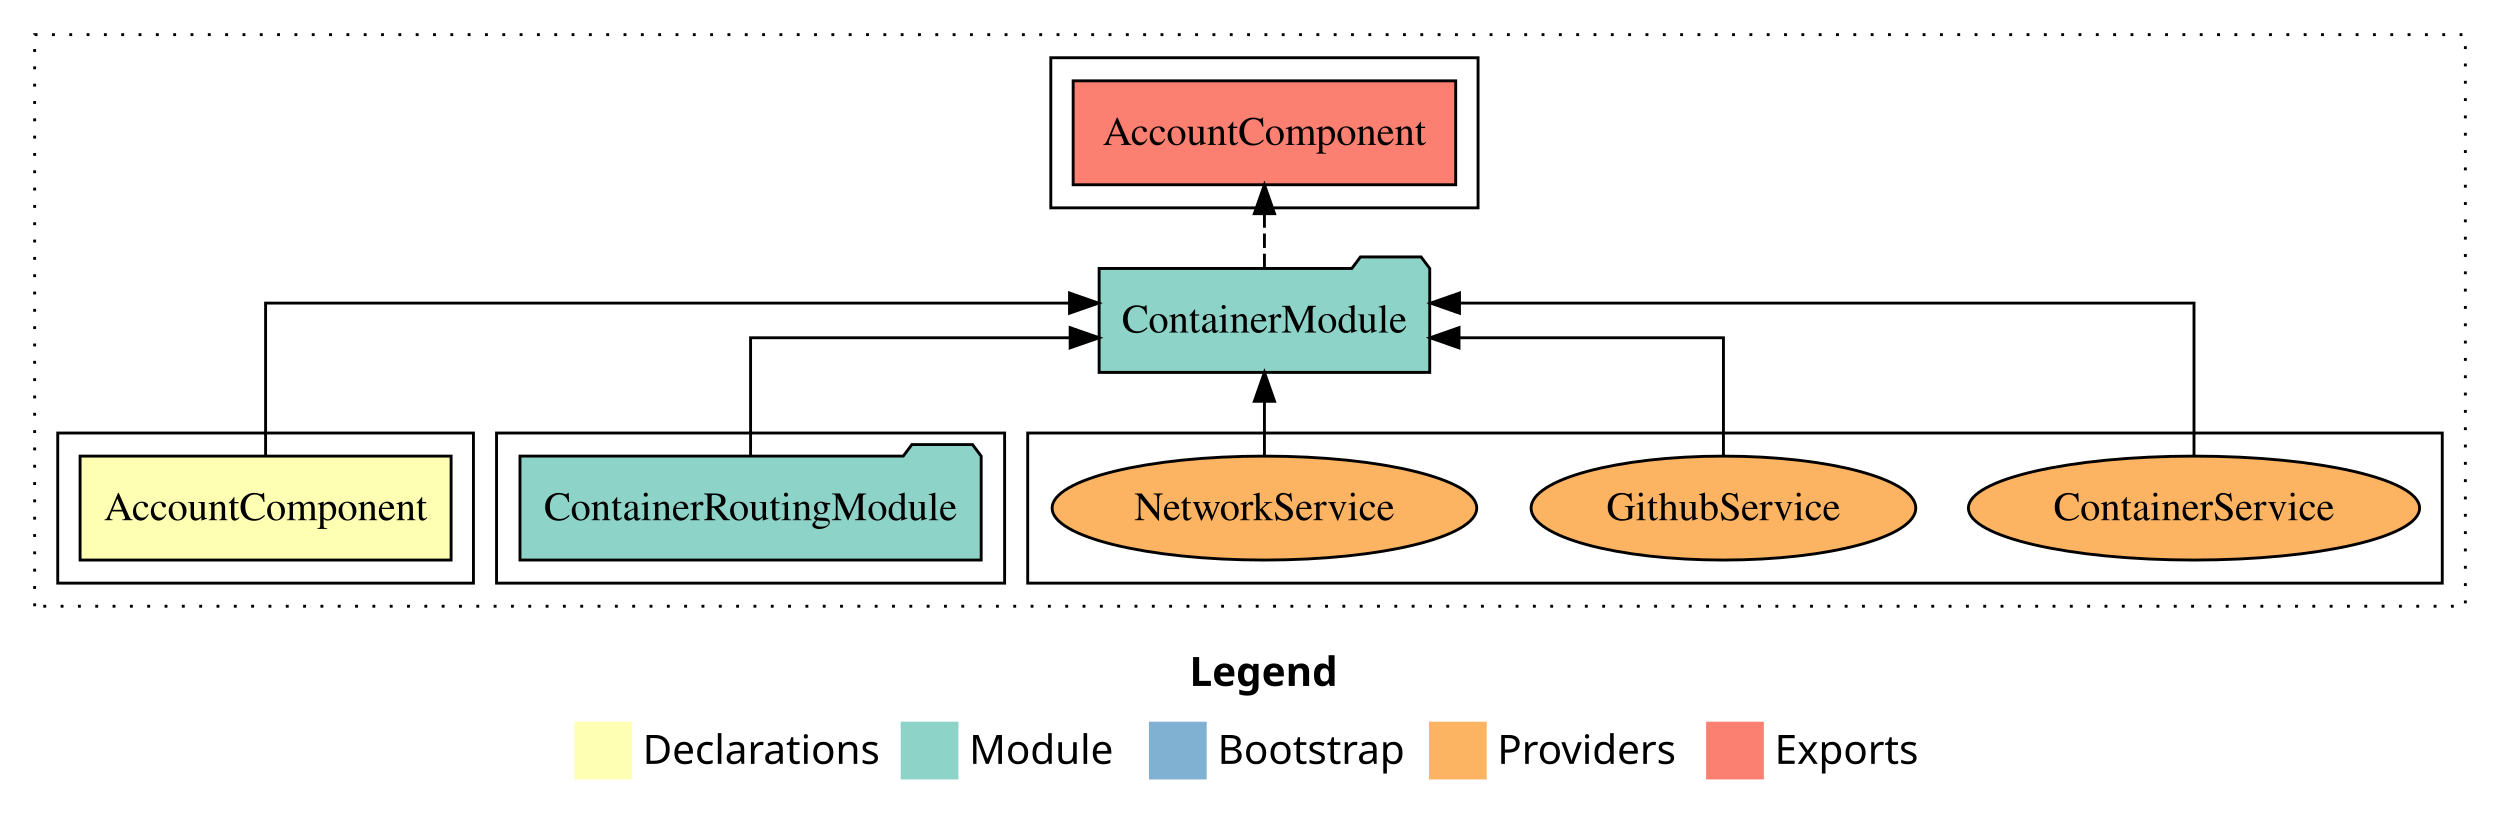
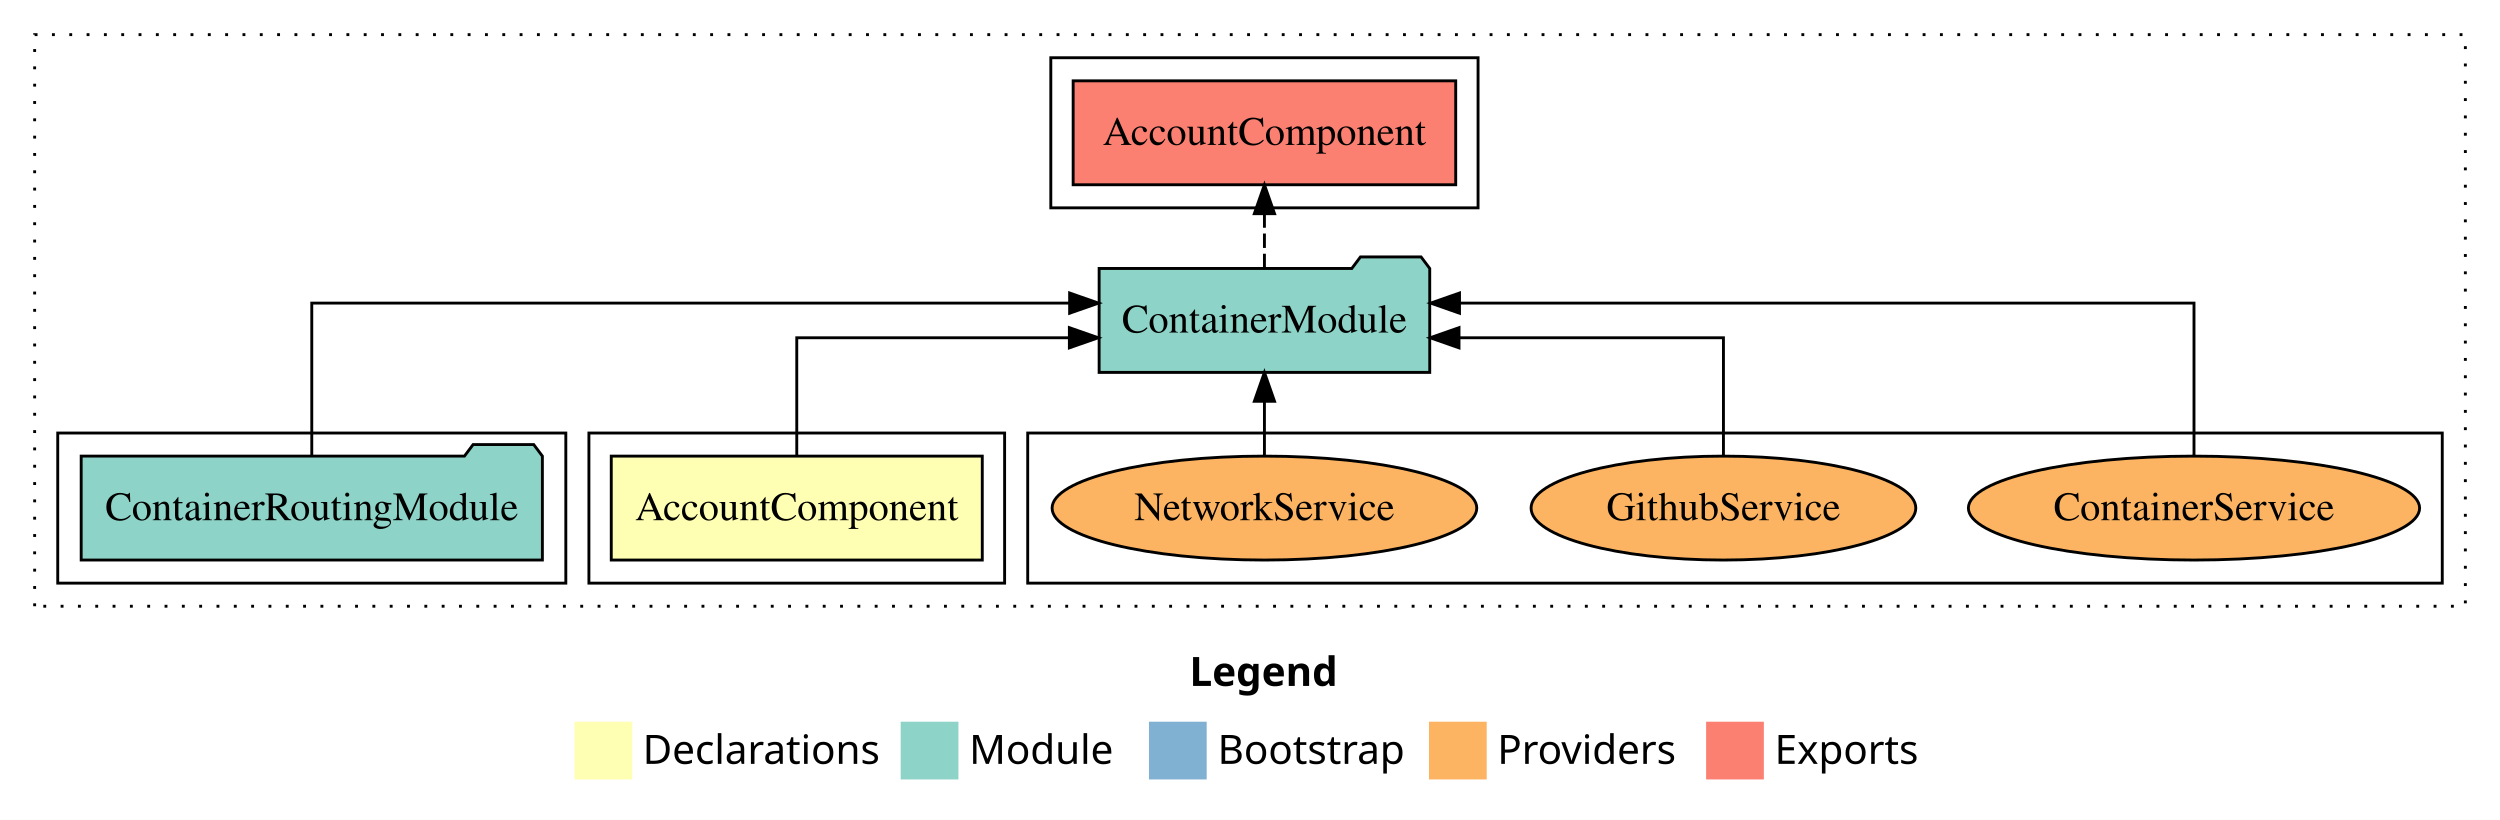
<svg xmlns="http://www.w3.org/2000/svg" width="866pt" height="284pt" viewBox="0.00 0.00 866.00 284.00">
  <g id="graph0" class="graph" transform="scale(1 1) rotate(0) translate(4 280)">
    <polygon fill="white" stroke="transparent" points="-4,4 -4,-280 862,-280 862,4 -4,4" />
    <text text-anchor="start" x="408.01" y="-42.4" font-family="sans-serif" font-weight="bold" font-size="14.00">Legend</text>
    <polygon fill="#ffffb3" stroke="transparent" points="195,-10 195,-30 215,-30 215,-10 195,-10" />
    <text text-anchor="start" x="218.63" y="-15.4" font-family="sans-serif" font-size="14.00">  Declarations</text>
    <polygon fill="#8dd3c7" stroke="transparent" points="308,-10 308,-30 328,-30 328,-10 308,-10" />
    <text text-anchor="start" x="331.73" y="-15.4" font-family="sans-serif" font-size="14.00">  Module</text>
    <polygon fill="#80b1d3" stroke="transparent" points="394,-10 394,-30 414,-30 414,-10 394,-10" />
    <text text-anchor="start" x="417.78" y="-15.4" font-family="sans-serif" font-size="14.00">  Bootstrap</text>
    <polygon fill="#fdb462" stroke="transparent" points="491,-10 491,-30 511,-30 511,-10 491,-10" />
    <text text-anchor="start" x="514.67" y="-15.4" font-family="sans-serif" font-size="14.00">  Providers</text>
    <polygon fill="#fb8072" stroke="transparent" points="587,-10 587,-30 607,-30 607,-10 587,-10" />
    <text text-anchor="start" x="610.73" y="-15.4" font-family="sans-serif" font-size="14.00">  Exports</text>
    <g id="clust1" class="cluster">
      <polygon fill="none" stroke="black" stroke-dasharray="1,5" points="8,-70 8,-268 850,-268 850,-70 8,-70" />
    </g>
+     <g id="clust7" class="cluster">
+       <polygon fill="none" stroke="black" points="352,-78 352,-130 842,-130 842,-78 352,-78" />
+     </g>
    <g id="clust5" class="cluster">
      <polygon fill="none" stroke="black" points="360,-208 360,-260 508,-260 508,-208 360,-208" />
    </g>
-     <g id="clust7" class="cluster">
-       <polygon fill="none" stroke="black" points="352,-78 352,-130 842,-130 842,-78 352,-78" />
+     <g id="clust2" class="cluster">
+       <polygon fill="none" stroke="black" points="200,-78 200,-130 344,-130 344,-78 200,-78" />
    </g>
    <g id="clust4" class="cluster">
-       <polygon fill="none" stroke="black" points="168,-78 168,-130 344,-130 344,-78 168,-78" />
-     </g>
-     <g id="clust2" class="cluster">
-       <polygon fill="none" stroke="black" points="16,-78 16,-130 160,-130 160,-78 16,-78" />
+       <polygon fill="none" stroke="black" points="16,-78 16,-130 192,-130 192,-78 16,-78" />
    </g>
    <g id="node1" class="node">
-       <polygon fill="#ffffb3" stroke="black" points="152.26,-122 23.74,-122 23.74,-86 152.26,-86 152.26,-122" />
-       <text text-anchor="middle" x="88" y="-99.8" font-family="Times,serif" font-size="14.00">AccountComponent</text>
+       <polygon fill="#ffffb3" stroke="black" points="336.26,-122 207.74,-122 207.74,-86 336.26,-86 336.26,-122" />
+       <text text-anchor="middle" x="272" y="-99.8" font-family="Times,serif" font-size="14.00">AccountComponent</text>
    </g>
    <g id="node2" class="node">
      <polygon fill="#8dd3c7" stroke="black" points="491.26,-187 488.26,-191 467.26,-191 464.26,-187 376.74,-187 376.74,-151 491.26,-151 491.26,-187" />
      <text text-anchor="middle" x="434" y="-164.8" font-family="Times,serif" font-size="14.00">ContainerModule</text>
    </g>
    <g id="edge1" class="edge">
-       <path fill="none" stroke="black" d="M88,-122.28C88,-143.32 88,-175 88,-175 88,-175 366.48,-175 366.48,-175" />
-       <polygon fill="black" stroke="black" points="366.48,-178.5 376.48,-175 366.48,-171.5 366.48,-178.5" />
+       <path fill="none" stroke="black" d="M272,-122.02C272,-139.37 272,-163 272,-163 272,-163 366.43,-163 366.43,-163" />
+       <polygon fill="black" stroke="black" points="366.43,-166.5 376.43,-163 366.43,-159.5 366.43,-166.5" />
    </g>
    <g id="node4" class="node">
      <polygon fill="#fb8072" stroke="black" points="500.26,-252 367.74,-252 367.74,-216 500.26,-216 500.26,-252" />
      <text text-anchor="middle" x="434" y="-229.8" font-family="Times,serif" font-size="14.00">AccountComponent </text>
    </g>
    <g id="edge3" class="edge">
      <path fill="none" stroke="black" stroke-dasharray="5,2" d="M434,-187.11C434,-187.11 434,-205.99 434,-205.99" />
      <polygon fill="black" stroke="black" points="430.5,-205.99 434,-215.99 437.5,-205.99 430.5,-205.99" />
    </g>
    <g id="node3" class="node">
-       <polygon fill="#8dd3c7" stroke="black" points="335.88,-122 332.88,-126 311.88,-126 308.88,-122 176.12,-122 176.12,-86 335.88,-86 335.88,-122" />
-       <text text-anchor="middle" x="256" y="-99.8" font-family="Times,serif" font-size="14.00">ContainerRoutingModule</text>
+       <polygon fill="#8dd3c7" stroke="black" points="183.88,-122 180.88,-126 159.88,-126 156.88,-122 24.12,-122 24.12,-86 183.88,-86 183.88,-122" />
+       <text text-anchor="middle" x="104" y="-99.8" font-family="Times,serif" font-size="14.00">ContainerRoutingModule</text>
    </g>
    <g id="edge2" class="edge">
-       <path fill="none" stroke="black" d="M256,-122.02C256,-139.37 256,-163 256,-163 256,-163 366.7,-163 366.7,-163" />
-       <polygon fill="black" stroke="black" points="366.7,-166.5 376.7,-163 366.7,-159.5 366.7,-166.5" />
+       <path fill="none" stroke="black" d="M104,-122.28C104,-143.32 104,-175 104,-175 104,-175 366.52,-175 366.52,-175" />
+       <polygon fill="black" stroke="black" points="366.52,-178.5 376.52,-175 366.52,-171.5 366.52,-178.5" />
    </g>
    <g id="node5" class="node">
      <ellipse fill="#fdb462" stroke="black" cx="756" cy="-104" rx="78.15" ry="18" />
      <text text-anchor="middle" x="756" y="-99.8" font-family="Times,serif" font-size="14.00">ContainerService</text>
    </g>
    <g id="edge4" class="edge">
      <path fill="none" stroke="black" d="M756,-122.28C756,-143.32 756,-175 756,-175 756,-175 501.57,-175 501.57,-175" />
      <polygon fill="black" stroke="black" points="501.57,-171.5 491.57,-175 501.57,-178.5 501.57,-171.5" />
    </g>
    <g id="node6" class="node">
      <ellipse fill="#fdb462" stroke="black" cx="593" cy="-104" rx="66.63" ry="18" />
      <text text-anchor="middle" x="593" y="-99.8" font-family="Times,serif" font-size="14.00">GithubService</text>
    </g>
    <g id="edge5" class="edge">
      <path fill="none" stroke="black" d="M593,-122.02C593,-139.37 593,-163 593,-163 593,-163 501.4,-163 501.4,-163" />
      <polygon fill="black" stroke="black" points="501.4,-159.5 491.4,-163 501.4,-166.5 501.4,-159.5" />
    </g>
    <g id="node7" class="node">
      <ellipse fill="#fdb462" stroke="black" cx="434" cy="-104" rx="73.55" ry="18" />
      <text text-anchor="middle" x="434" y="-99.8" font-family="Times,serif" font-size="14.00">NetworkService</text>
    </g>
    <g id="edge6" class="edge">
      <path fill="none" stroke="black" d="M434,-122.11C434,-122.11 434,-140.99 434,-140.99" />
      <polygon fill="black" stroke="black" points="430.5,-140.99 434,-150.99 437.5,-140.99 430.5,-140.99" />
    </g>
  </g>
</svg>
